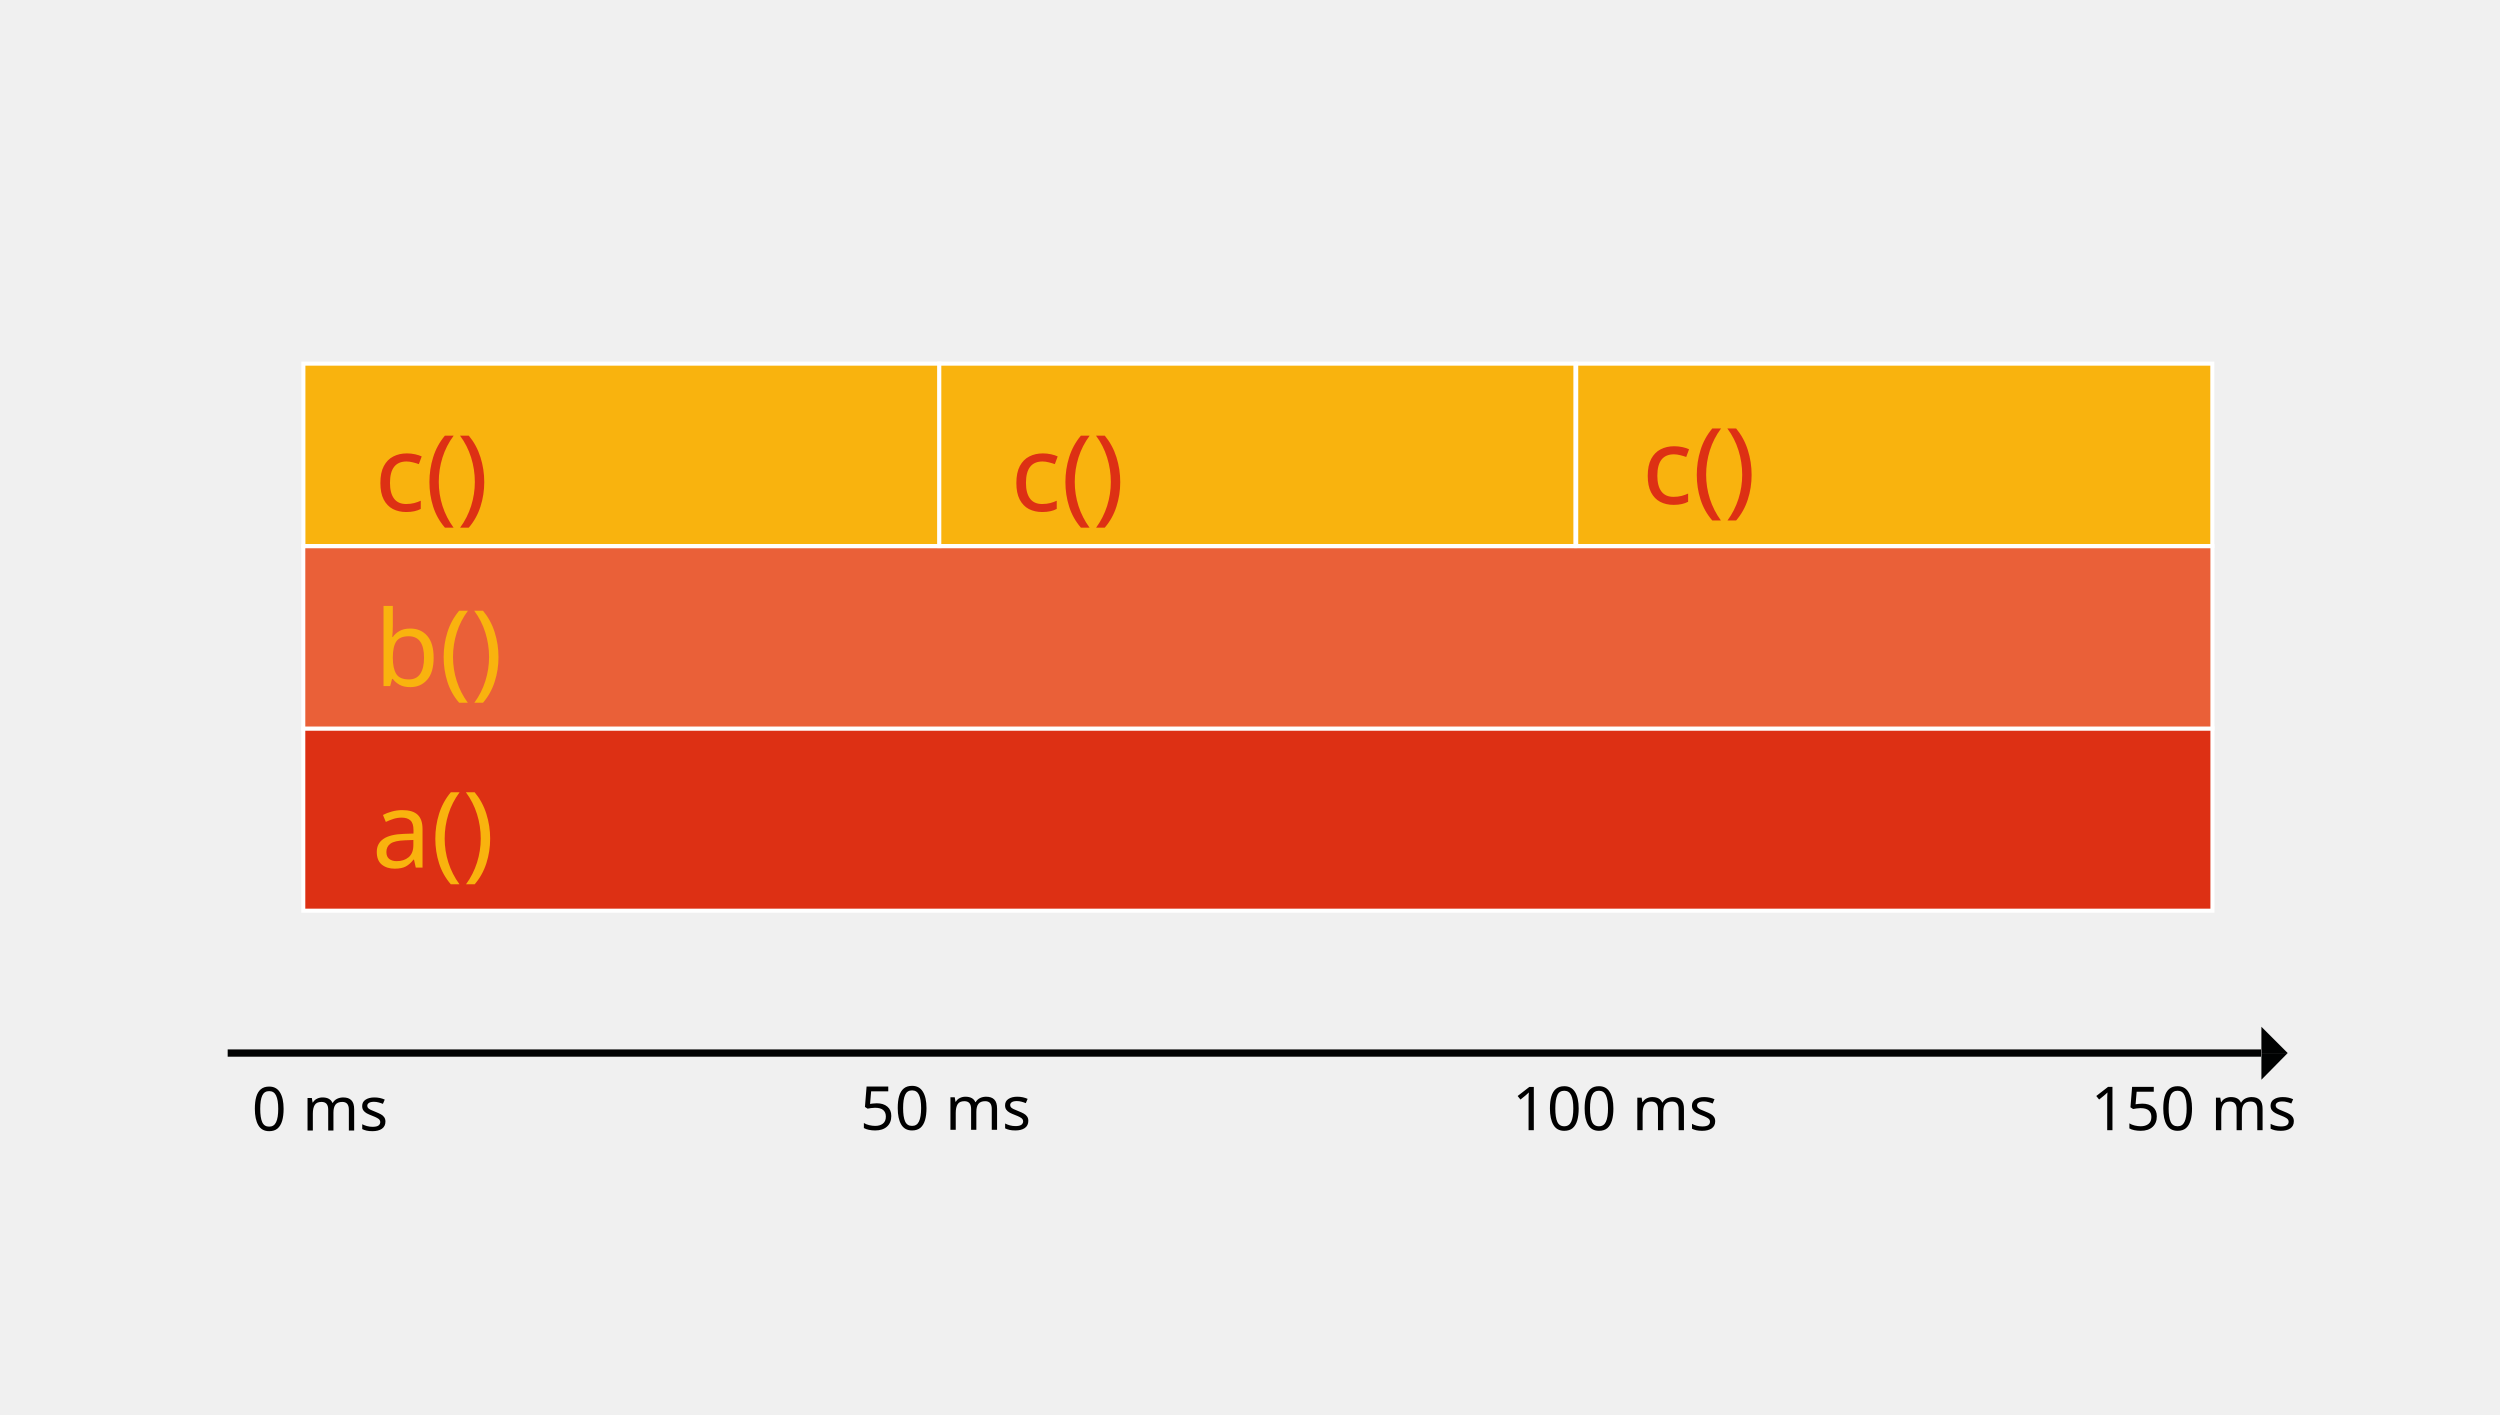
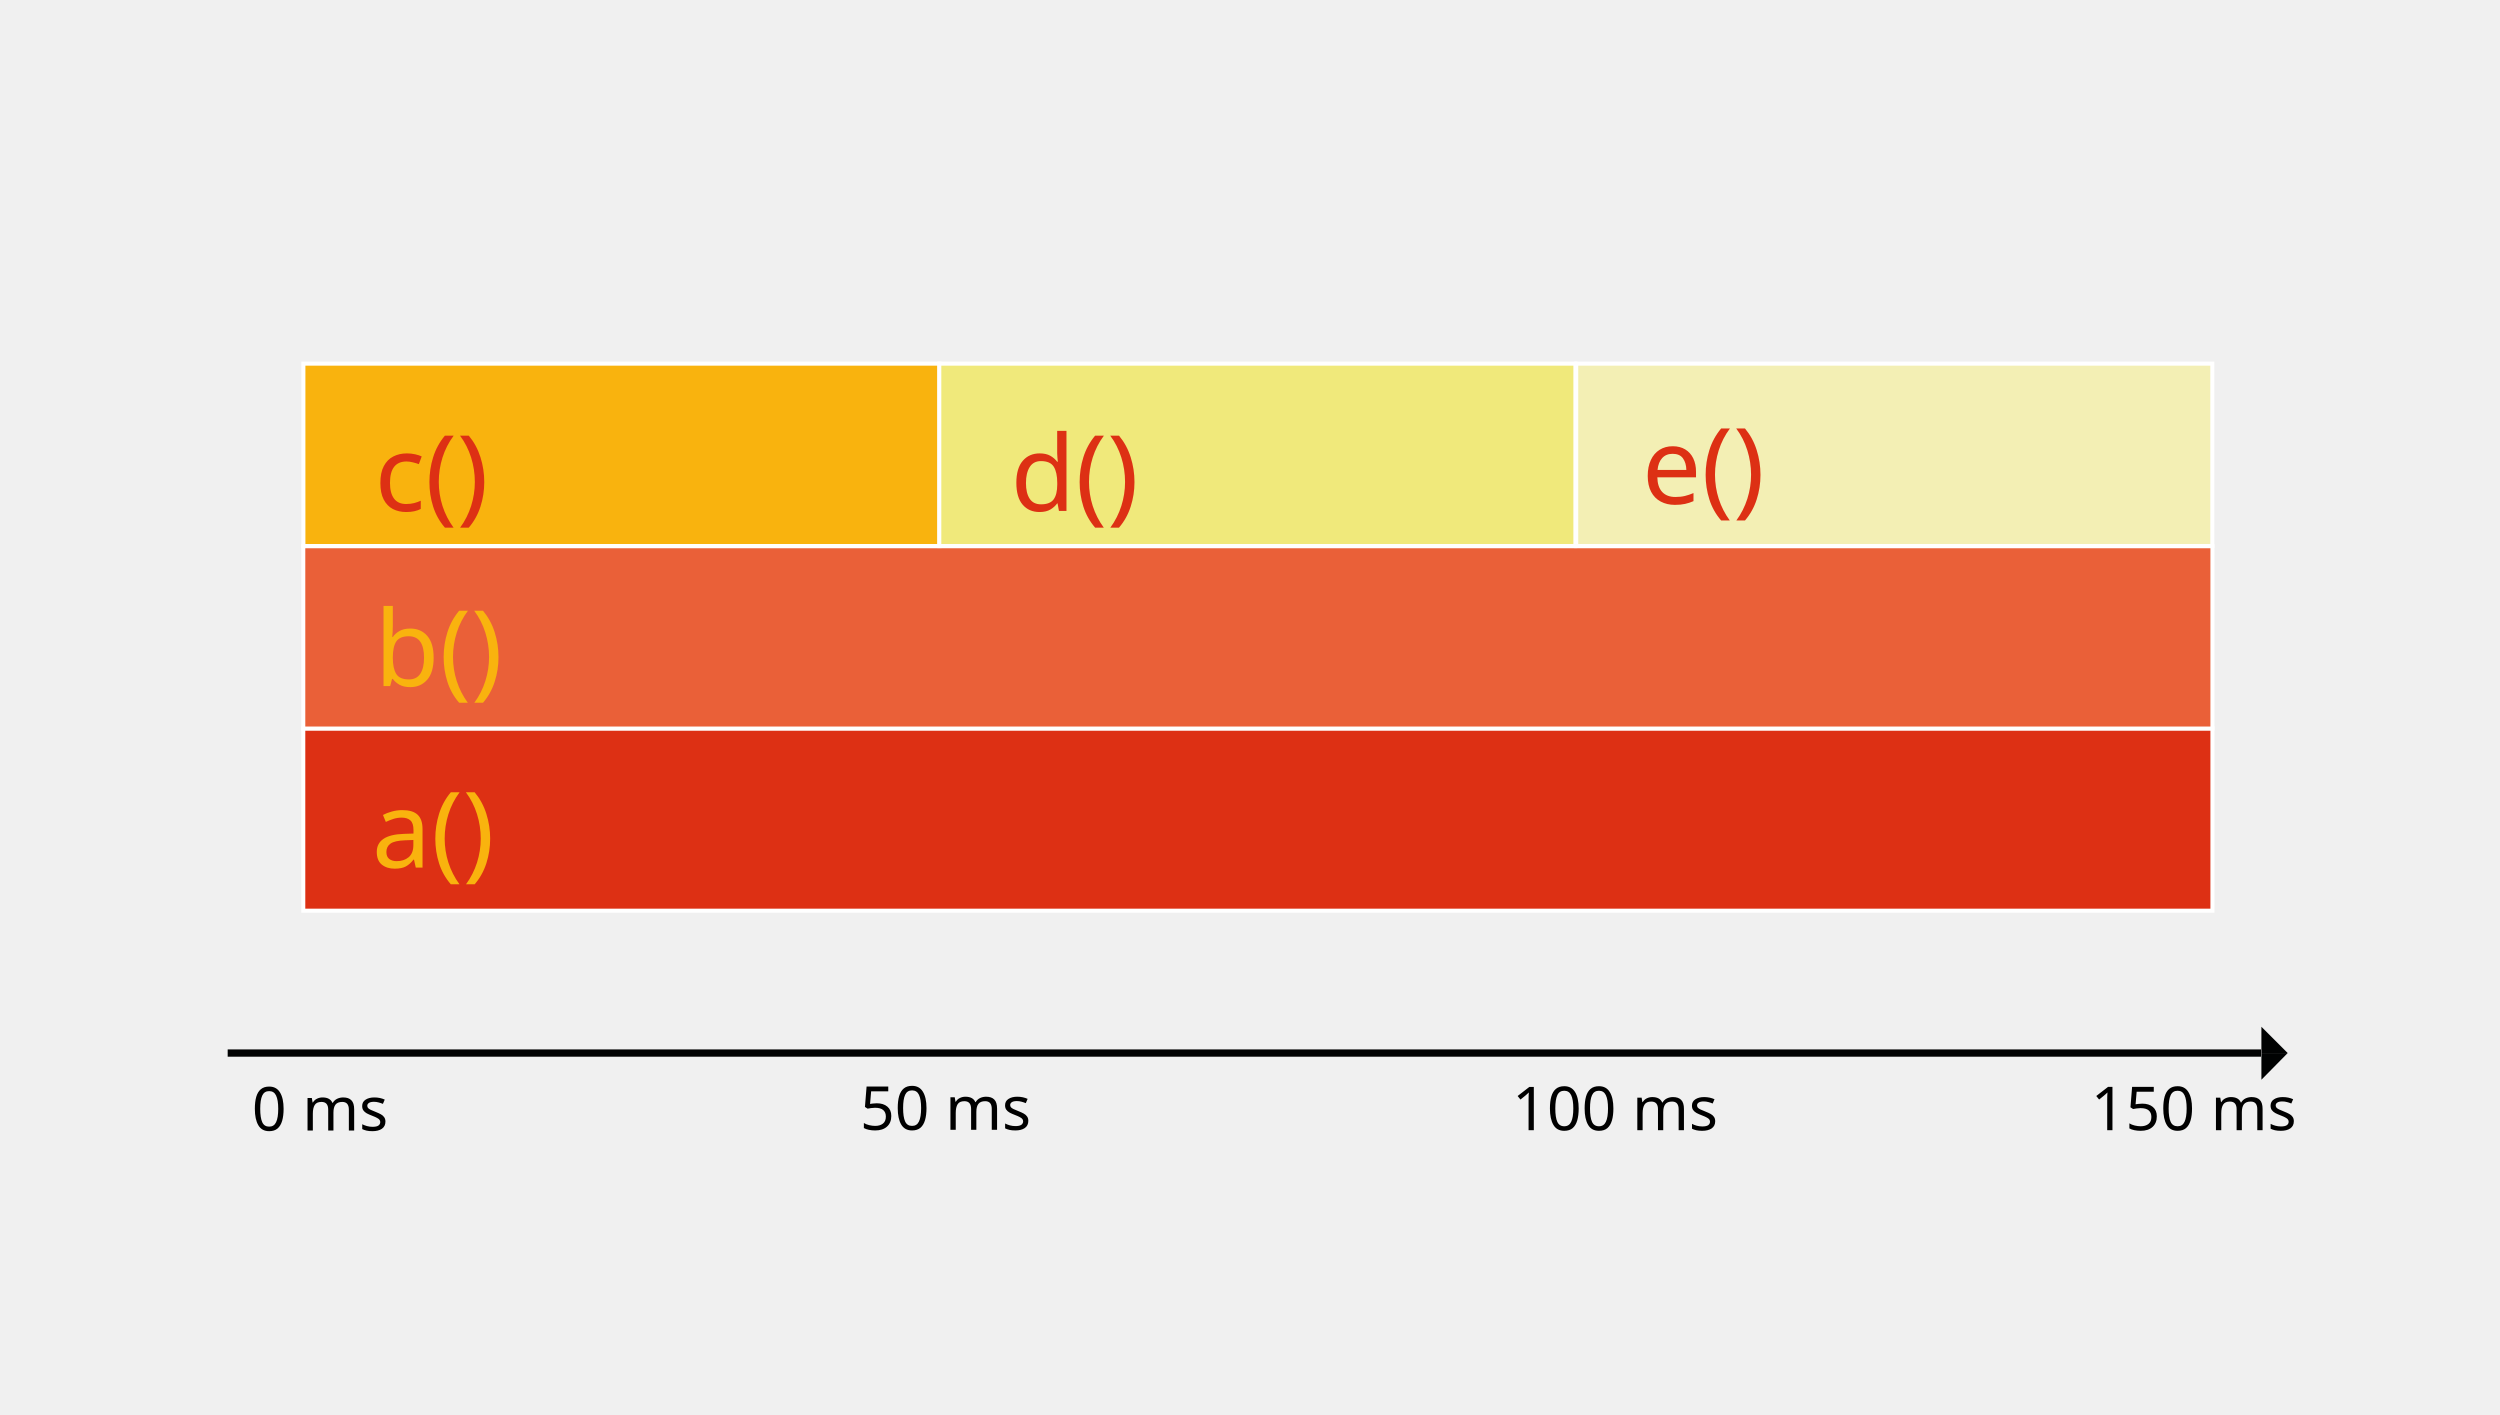
<svg xmlns="http://www.w3.org/2000/svg" version="1.1" id="katman_1" x="0px" y="0px" viewBox="0 0 618.2 349.8" style="enable-background:new 0 0 618.2 349.8;" xml:space="preserve">
  <style type="text/css">
- 	.st0{fill:#80C0BE;stroke:#FFFFFF;stroke-miterlimit:10;}
- 	.st1{fill:#7DB3DF;stroke:#FFFFFF;stroke-width:1;stroke-miterlimit:10;}
- 	.st2{fill:#C8D0D0;stroke:#FFFFFF;stroke-miterlimit:10;}
- 	.st3{fill:#CCDFE5;stroke:#FFFFFF;stroke-miterlimit:10;}
- 	.st4{fill:#7DB3DF;stroke:#FFFFFF;stroke-miterlimit:10;}
- 	.st5{fill:#89C6D7;stroke:#FFFFFF;stroke-miterlimit:10;}
- 	.st6{fill:#45569E;stroke:#FFFFFF;stroke-miterlimit:10;}
- 	.st7{fill:#5C8FC9;stroke:#FFFFFF;stroke-miterlimit:10;}
- 	.st8{fill:#B4D6C7;stroke:#FFFFFF;stroke-miterlimit:10;}
- 	.st9{fill:#F1EA7A;stroke:#FFFFFF;stroke-miterlimit:10;}
- 	.st10{fill:none;stroke:#010202;stroke-miterlimit:10;}
- 	.st11{fill:#010202;}
- 	.st12{fill:#45ACAB;}
- 	.st13{fill:#4057A2;stroke:#FFFFFF;stroke-miterlimit:10;}
- 	.st14{fill:#4B90CD;stroke:#FFFFFF;stroke-miterlimit:10;}
- 	.st15{fill:#76C8D9;stroke:#FFFFFF;stroke-miterlimit:10;}
- 	.st16{fill:#DD3014;stroke:#FFFFFF;stroke-miterlimit:10;}
- 	.st17{fill:#EA6038;stroke:#FFFFFF;stroke-miterlimit:10;}
- 	.st18{fill:#F9B30E;stroke:#FFFFFF;stroke-miterlimit:10;}
- 	.st19{font-family:'DINAlternate-Bold';}
- 	.st20{font-size:15px;}
- 	.st21{fill:#F9B30E;}
- 	.st22{font-size:26.082px;}
- 	.st23{fill:#DD3014;}
- 	.st24{fill:#DB6944;stroke:#FFFFFF;stroke-miterlimit:10;}
- 	.st25{fill:#8A261D;stroke:#FFFFFF;stroke-miterlimit:10;}
- 	.st26{fill:#CC4128;stroke:#FFFFFF;stroke-miterlimit:10;}
- 	.st27{fill:#EFB742;stroke:#FFFFFF;stroke-miterlimit:10;}
- 	.st28{fill:#F3F0B5;stroke:#FFFFFF;stroke-miterlimit:10;}
- 	.st29{fill:none;}
- 	.st30{fill:none;stroke:#000000;stroke-miterlimit:10;}
- 	.st31{fill:#FFFFFF;stroke:#000000;stroke-miterlimit:10;}
- 	.st32{fill:#F1E966;stroke:#FFFFFF;stroke-miterlimit:10;}
- 	.st33{fill:#951914;stroke:#FFFFFF;stroke-miterlimit:10;}
- 	.st34{fill:#E74526;stroke:#FFFFFF;stroke-miterlimit:10;}
- 	.st35{fill:#F18C56;stroke:#FFFFFF;stroke-miterlimit:10;}
- 	.st36{fill:#F3EFAD;stroke:#FFFFFF;stroke-miterlimit:10;}
- 	.st37{fill:#C6D0CF;stroke:#FFFFFF;stroke-miterlimit:10;}
- 	.st38{fill:#C6E0E5;stroke:#FFFFFF;stroke-miterlimit:10;}
- 	.st39{fill:#AAD6C5;stroke:#FFFFFF;stroke-miterlimit:10;}
- 	.st40{fill:#223A81;stroke:#FFFFFF;stroke-miterlimit:10;}
- 	.st41{fill:#6CB3E3;stroke:#FFFFFF;stroke-miterlimit:10;}
- 	.st42{fill:#3ABBD4;stroke:#FFFFFF;stroke-miterlimit:10;}
- 	.st43{fill:#6BC1BD;stroke:#FFFFFF;stroke-miterlimit:10;}
- 	.st44{fill:#EC6C70;stroke:#FFFFFF;stroke-miterlimit:10;}
+ 	.st0{fill:#AAD6C5;stroke:#FFFFFF;stroke-miterlimit:10;}
+ 	.st1{fill:#4057A2;stroke:#FFFFFF;stroke-miterlimit:10;}
+ 	.st2{fill:#4B90CD;stroke:#FFFFFF;stroke-miterlimit:10;}
+ 	.st3{fill:#C6E0E5;stroke:#FFFFFF;stroke-miterlimit:10;}
+ 	.st4{fill:#76C8D9;stroke:#FFFFFF;stroke-miterlimit:10;}
+ 	.st5{fill:none;}
+ 	.st6{fill:#6BC1BD;stroke:#FFFFFF;stroke-miterlimit:10;}
+ 	.st7{fill:#80C0BE;stroke:#FFFFFF;stroke-miterlimit:10;}
+ 	.st8{fill:#7DB3DF;stroke:#FFFFFF;stroke-width:1;stroke-miterlimit:10;}
+ 	.st9{fill:#C8D0D0;stroke:#FFFFFF;stroke-miterlimit:10;}
+ 	.st10{fill:#CCDFE5;stroke:#FFFFFF;stroke-miterlimit:10;}
+ 	.st11{fill:#7DB3DF;stroke:#FFFFFF;stroke-miterlimit:10;}
+ 	.st12{fill:#89C6D7;stroke:#FFFFFF;stroke-miterlimit:10;}
+ 	.st13{fill:#45569E;stroke:#FFFFFF;stroke-miterlimit:10;}
+ 	.st14{fill:#5C8FC9;stroke:#FFFFFF;stroke-miterlimit:10;}
+ 	.st15{fill:#B4D6C7;stroke:#FFFFFF;stroke-miterlimit:10;}
+ 	.st16{fill:#F1EA7A;stroke:#FFFFFF;stroke-miterlimit:10;}
+ 	.st17{fill:none;stroke:#010202;stroke-miterlimit:10;}
+ 	.st18{fill:#010202;}
+ 	.st19{fill:#CC4128;}
+ 	.st20{fill:#DD3014;stroke:#FFFFFF;stroke-miterlimit:10;}
+ 	.st21{fill:#EA6038;stroke:#FFFFFF;stroke-miterlimit:10;}
+ 	.st22{fill:#F9B30E;stroke:#FFFFFF;stroke-miterlimit:10;}
+ 	.st23{fill:#223A81;stroke:#FFFFFF;stroke-miterlimit:10;}
+ 	.st24{fill:#F0E97B;stroke:#FFFFFF;stroke-miterlimit:10;}
+ 	.st25{fill:#F3EFB4;stroke:#FFFFFF;stroke-miterlimit:10;}
+ 	.st26{fill:#89261D;stroke:#FFFFFF;stroke-miterlimit:10;}
+ 	.st27{font-family:'DINAlternate-Bold';}
+ 	.st28{font-size:15px;}
+ 	.st29{fill:#F9B30E;}
+ 	.st30{font-size:26.082px;}
+ 	.st31{fill:#DD3014;}
+ 	.st32{fill:#DB6944;stroke:#FFFFFF;stroke-miterlimit:10;}
+ 	.st33{fill:#8A261D;stroke:#FFFFFF;stroke-miterlimit:10;}
+ 	.st34{fill:#CC4128;stroke:#FFFFFF;stroke-miterlimit:10;}
+ 	.st35{fill:#EFB742;stroke:#FFFFFF;stroke-miterlimit:10;}
+ 	.st36{fill:#F3F0B5;stroke:#FFFFFF;stroke-miterlimit:10;}
+ 	.st37{fill:none;stroke:#000000;stroke-miterlimit:10;}
+ 	.st38{fill:#FFFFFF;stroke:#000000;stroke-miterlimit:10;}
+ 	.st39{fill:#45ACAB;}
+ 	.st40{fill:#F1E966;stroke:#FFFFFF;stroke-miterlimit:10;}
+ 	.st41{fill:#951914;stroke:#FFFFFF;stroke-miterlimit:10;}
+ 	.st42{fill:#E74526;stroke:#FFFFFF;stroke-miterlimit:10;}
+ 	.st43{fill:#F18C56;stroke:#FFFFFF;stroke-miterlimit:10;}
+ 	.st44{fill:#F3EFAD;stroke:#FFFFFF;stroke-miterlimit:10;}
+ 	.st45{fill:#C6D0CF;stroke:#FFFFFF;stroke-miterlimit:10;}
+ 	.st46{fill:#6CB3E3;stroke:#FFFFFF;stroke-miterlimit:10;}
+ 	.st47{fill:#3ABBD4;stroke:#FFFFFF;stroke-miterlimit:10;}
+ 	.st48{fill:#EC6C70;stroke:#FFFFFF;stroke-miterlimit:10;}
+ 	.st49{fill:#1AB2AA;stroke:#FFFFFF;stroke-miterlimit:10;}
+ 	.st50{fill:#EAF5F6;stroke:#FFFFFF;stroke-miterlimit:10;}
+ 	.st51{fill:#DA6944;stroke:#FFFFFF;stroke-miterlimit:10;}
+ 	.st52{fill:#E39161;stroke:#FFFFFF;stroke-miterlimit:10;}
+ 	.st53{fill:#EEB641;stroke:#FFFFFF;stroke-miterlimit:10;}
+ 	.st54{fill:#DC7373;stroke:#FFFFFF;stroke-miterlimit:10;}
+ 	.st55{fill:#DB6944;}
+ 	.st56{fill:#EFB742;}
+ 	.st57{fill:#DC7373;}
+ 	.st58{fill:none;stroke:#FFFFFF;stroke-width:0.5;stroke-miterlimit:10;}
+ 	.st59{fill:#8A261D;}
+ 	.st60{fill:#E39161;}
+ 	.st61{fill:none;stroke:#FFFFFF;stroke-miterlimit:10;}
+ 	.st62{fill:#4B90CD;}
+ 	.st63{fill:#6BC1BD;}
+ 	.st64{fill:#4057A2;}
+ 	.st65{fill:#AAD6C5;}
+ 	.st66{fill:#1D1D1B;}
</style>
-   <rect x="74.9" y="180.1" transform="matrix(-1 -1.224647e-16 1.224647e-16 -1 621.9916 405.2943)" class="st16" width="472.1" height="45.1" />
-   <rect x="74.9" y="135" transform="matrix(-1 -1.224647e-16 1.224647e-16 -1 621.9916 315.1568)" class="st17" width="472.1" height="45.1" />
-   <rect x="74.9" y="90" transform="matrix(-1 -1.224647e-16 1.224647e-16 -1 307.2202 225.0193)" class="st18" width="157.3" height="45.1" />
-   <rect x="232.3" y="90" transform="matrix(-1 -1.224647e-16 1.224647e-16 -1 621.8645 225.0193)" class="st18" width="157.3" height="45.1" />
-   <rect x="389.7" y="90" transform="matrix(-1 -1.224647e-16 1.224647e-16 -1 936.7625 225.0192)" class="st18" width="157.3" height="45.1" />
+   <rect x="74.9" y="180.1" transform="matrix(-1 -1.224647e-16 1.224647e-16 -1 621.9916 405.2943)" class="st20" width="472.1" height="45.1" />
+   <rect x="74.9" y="135" transform="matrix(-1 -1.224647e-16 1.224647e-16 -1 621.9916 315.1568)" class="st21" width="472.1" height="45.1" />
+   <rect x="74.9" y="90" transform="matrix(-1 -1.224647e-16 1.224647e-16 -1 307.2202 225.0193)" class="st22" width="157.3" height="45.1" />
+   <rect x="232.3" y="90" transform="matrix(-1 -1.224647e-16 1.224647e-16 -1 621.8645 225.0193)" class="st24" width="157.3" height="45.1" />
+   <rect x="389.7" y="90" transform="matrix(-1 -1.224647e-16 1.224647e-16 -1 936.7625 225.0192)" class="st25" width="157.3" height="45.1" />
  <g>
-     <polygon class="st11" points="565.7,260.4 559.2,267 559.2,260.4  " />
-     <polygon class="st11" points="565.7,260.4 559.2,253.9 559.2,260.4  " />
+     <polygon class="st18" points="565.7,260.4 559.2,267 559.2,260.4  " />
+     <polygon class="st18" points="565.7,260.4 559.2,253.9 559.2,260.4  " />
  </g>
-   <text transform="matrix(1 0 0 1 62.2855 279.5622)" class="st19 st20">0 ms</text>
-   <text transform="matrix(1 0 0 1 212.6801 279.382)" class="st19 st20">50 ms</text>
-   <text transform="matrix(1 0 0 1 373.9542 279.4723)" class="st19 st20">100 ms</text>
-   <text transform="matrix(1 0 0 1 517.0389 279.4718)" class="st19 st20">150 ms</text>
-   <rect x="56.3" y="259.5" class="st11" width="502.8" height="1.8" />
-   <text transform="matrix(1 0 0 1 91.9672 214.5415)" class="st21 st19 st22">a()</text>
-   <text transform="matrix(1 0 0 1 92.6217 169.6477)" class="st21 st19 st22">b()</text>
-   <text transform="matrix(1 0 0 1 92.6217 126.3497)" class="st23 st19 st22">c()</text>
-   <text transform="matrix(1 0 0 1 249.8885 126.3495)" class="st23 st19 st22">c()</text>
-   <text transform="matrix(1 0 0 1 406.0146 124.5794)" class="st23 st19 st22">c()</text>
+   <text transform="matrix(1 0 0 1 62.2855 279.5622)" class="st27 st28">0 ms</text>
+   <text transform="matrix(1 0 0 1 212.6801 279.382)" class="st27 st28">50 ms</text>
+   <text transform="matrix(1 0 0 1 373.9542 279.4723)" class="st27 st28">100 ms</text>
+   <text transform="matrix(1 0 0 1 517.0389 279.4718)" class="st27 st28">150 ms</text>
+   <rect x="56.3" y="259.5" class="st18" width="502.8" height="1.8" />
+   <text transform="matrix(1 0 0 1 91.9672 214.5415)" class="st29 st27 st30">a()</text>
+   <text transform="matrix(1 0 0 1 92.6217 169.6477)" class="st29 st27 st30">b()</text>
+   <text transform="matrix(1 0 0 1 92.6217 126.3497)" class="st31 st27 st30">c()</text>
+   <text transform="matrix(1 0 0 1 249.8885 126.3495)" class="st31 st27 st30">d()</text>
+   <text transform="matrix(1 0 0 1 406.0146 124.5794)" class="st31 st27 st30">e()</text>
</svg>
